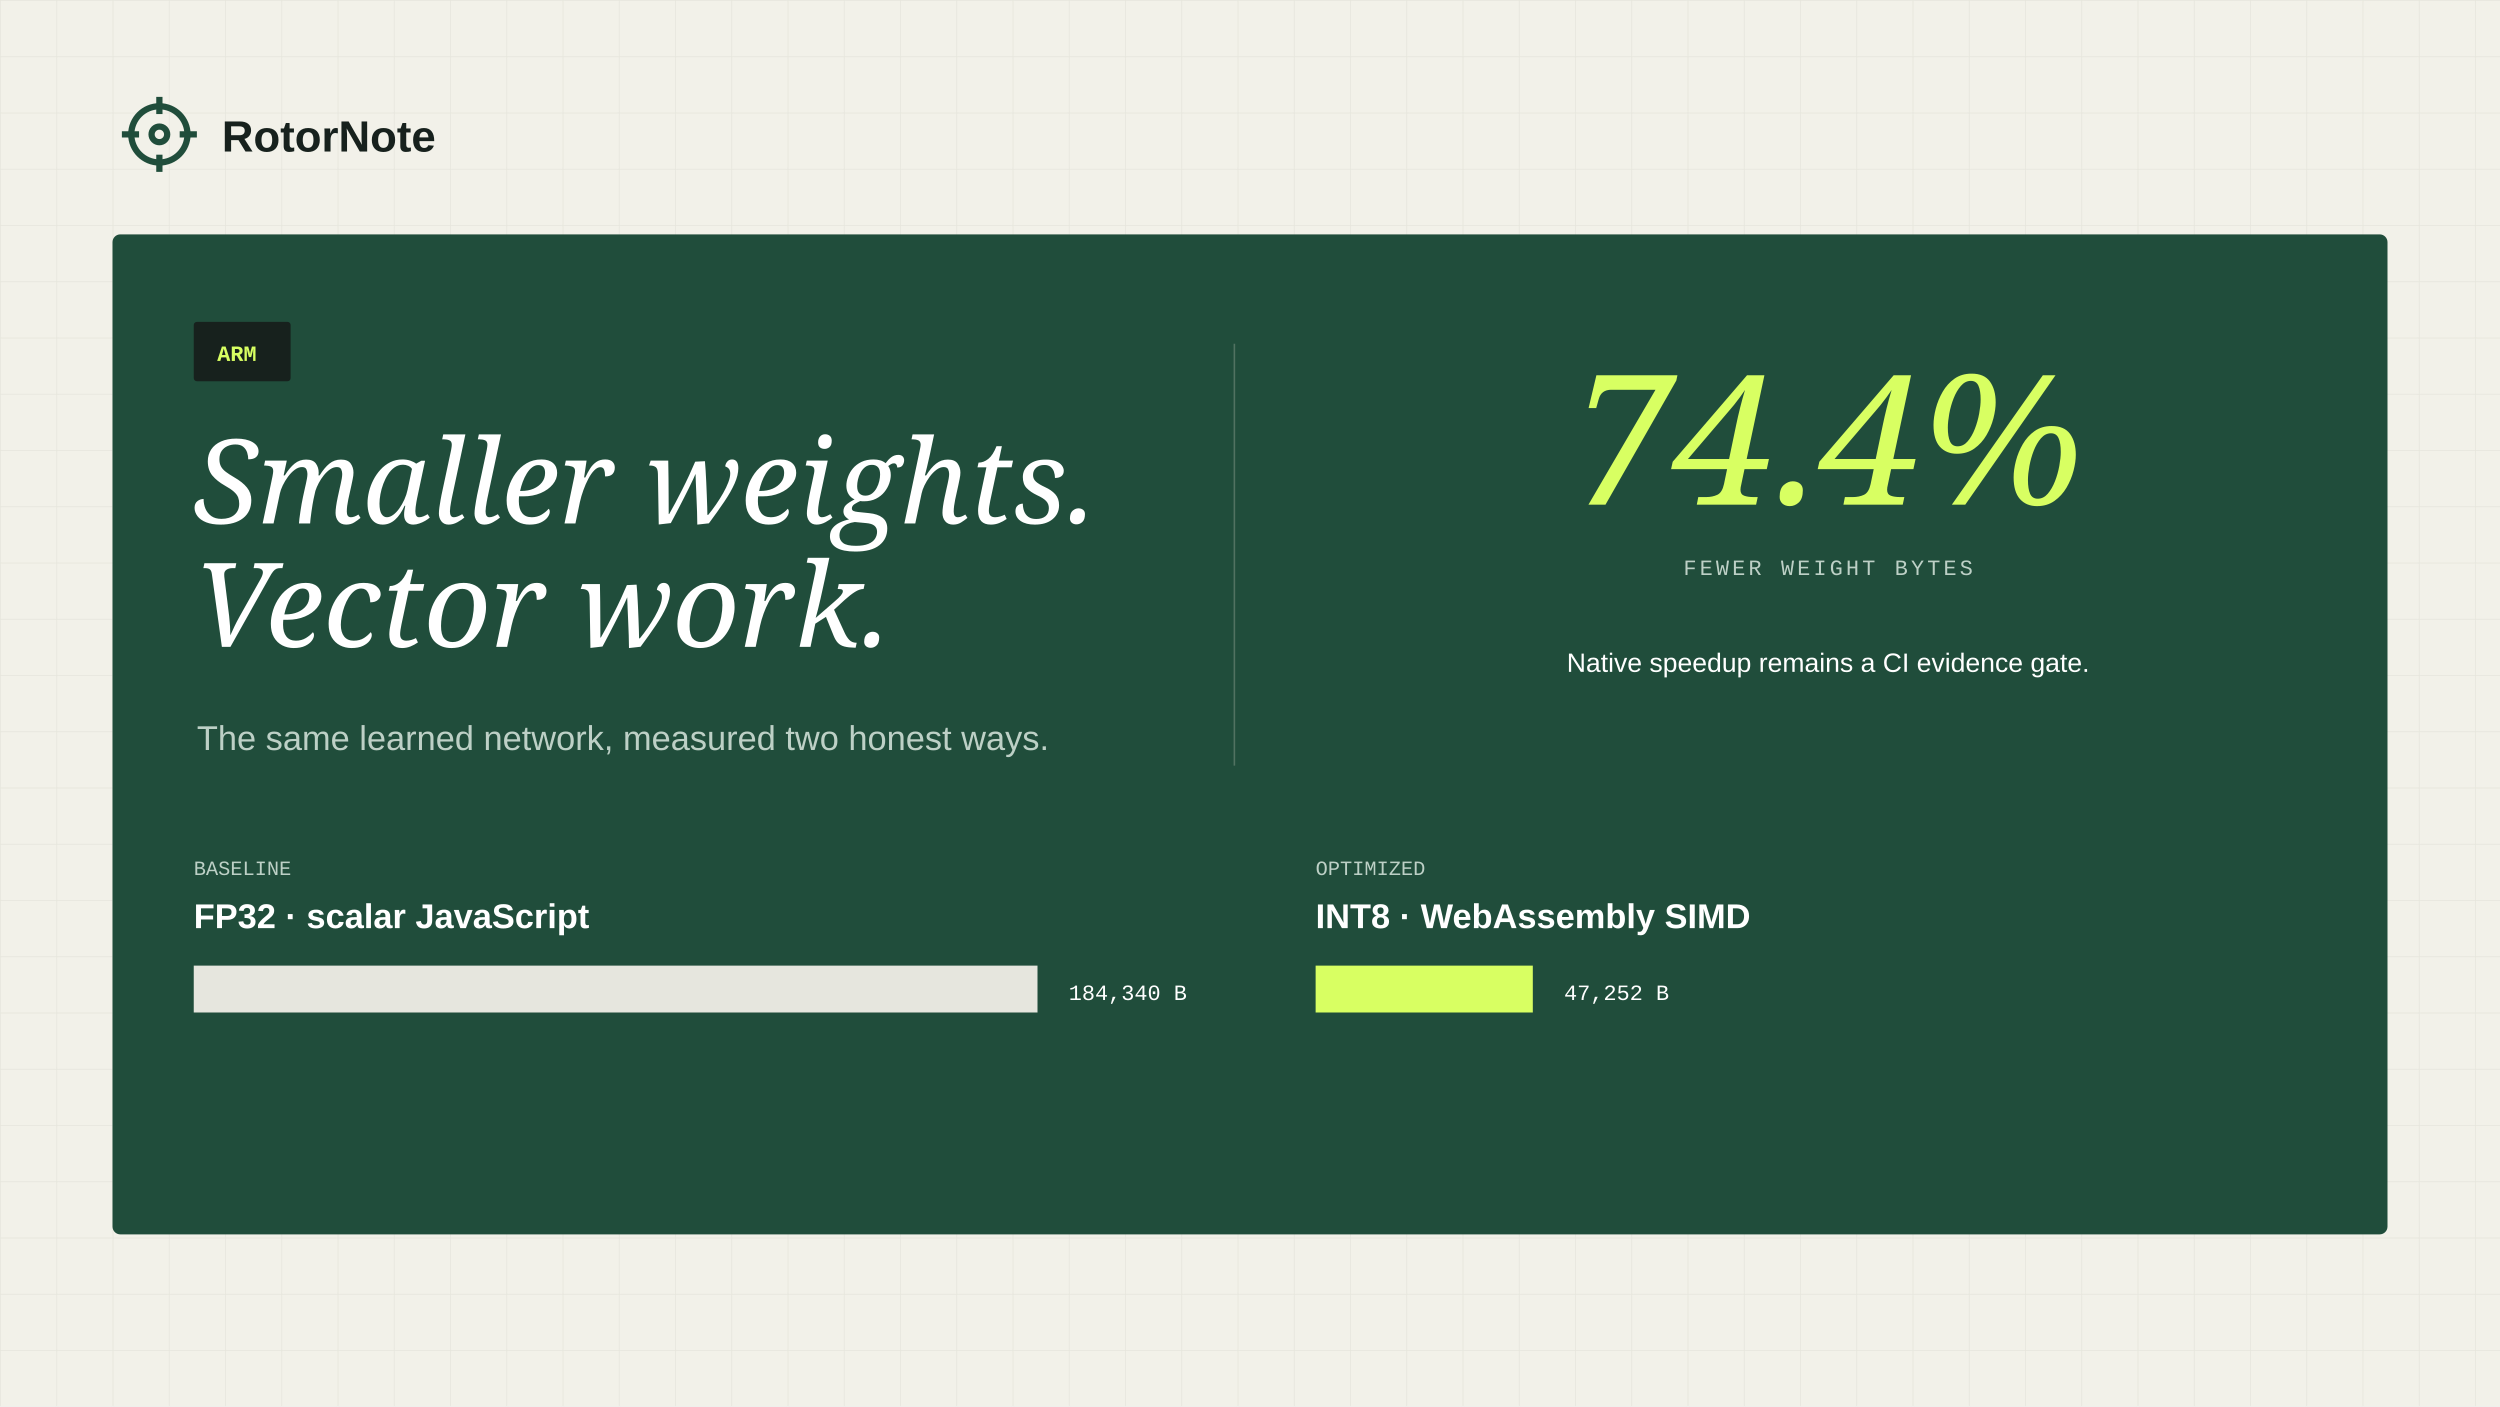
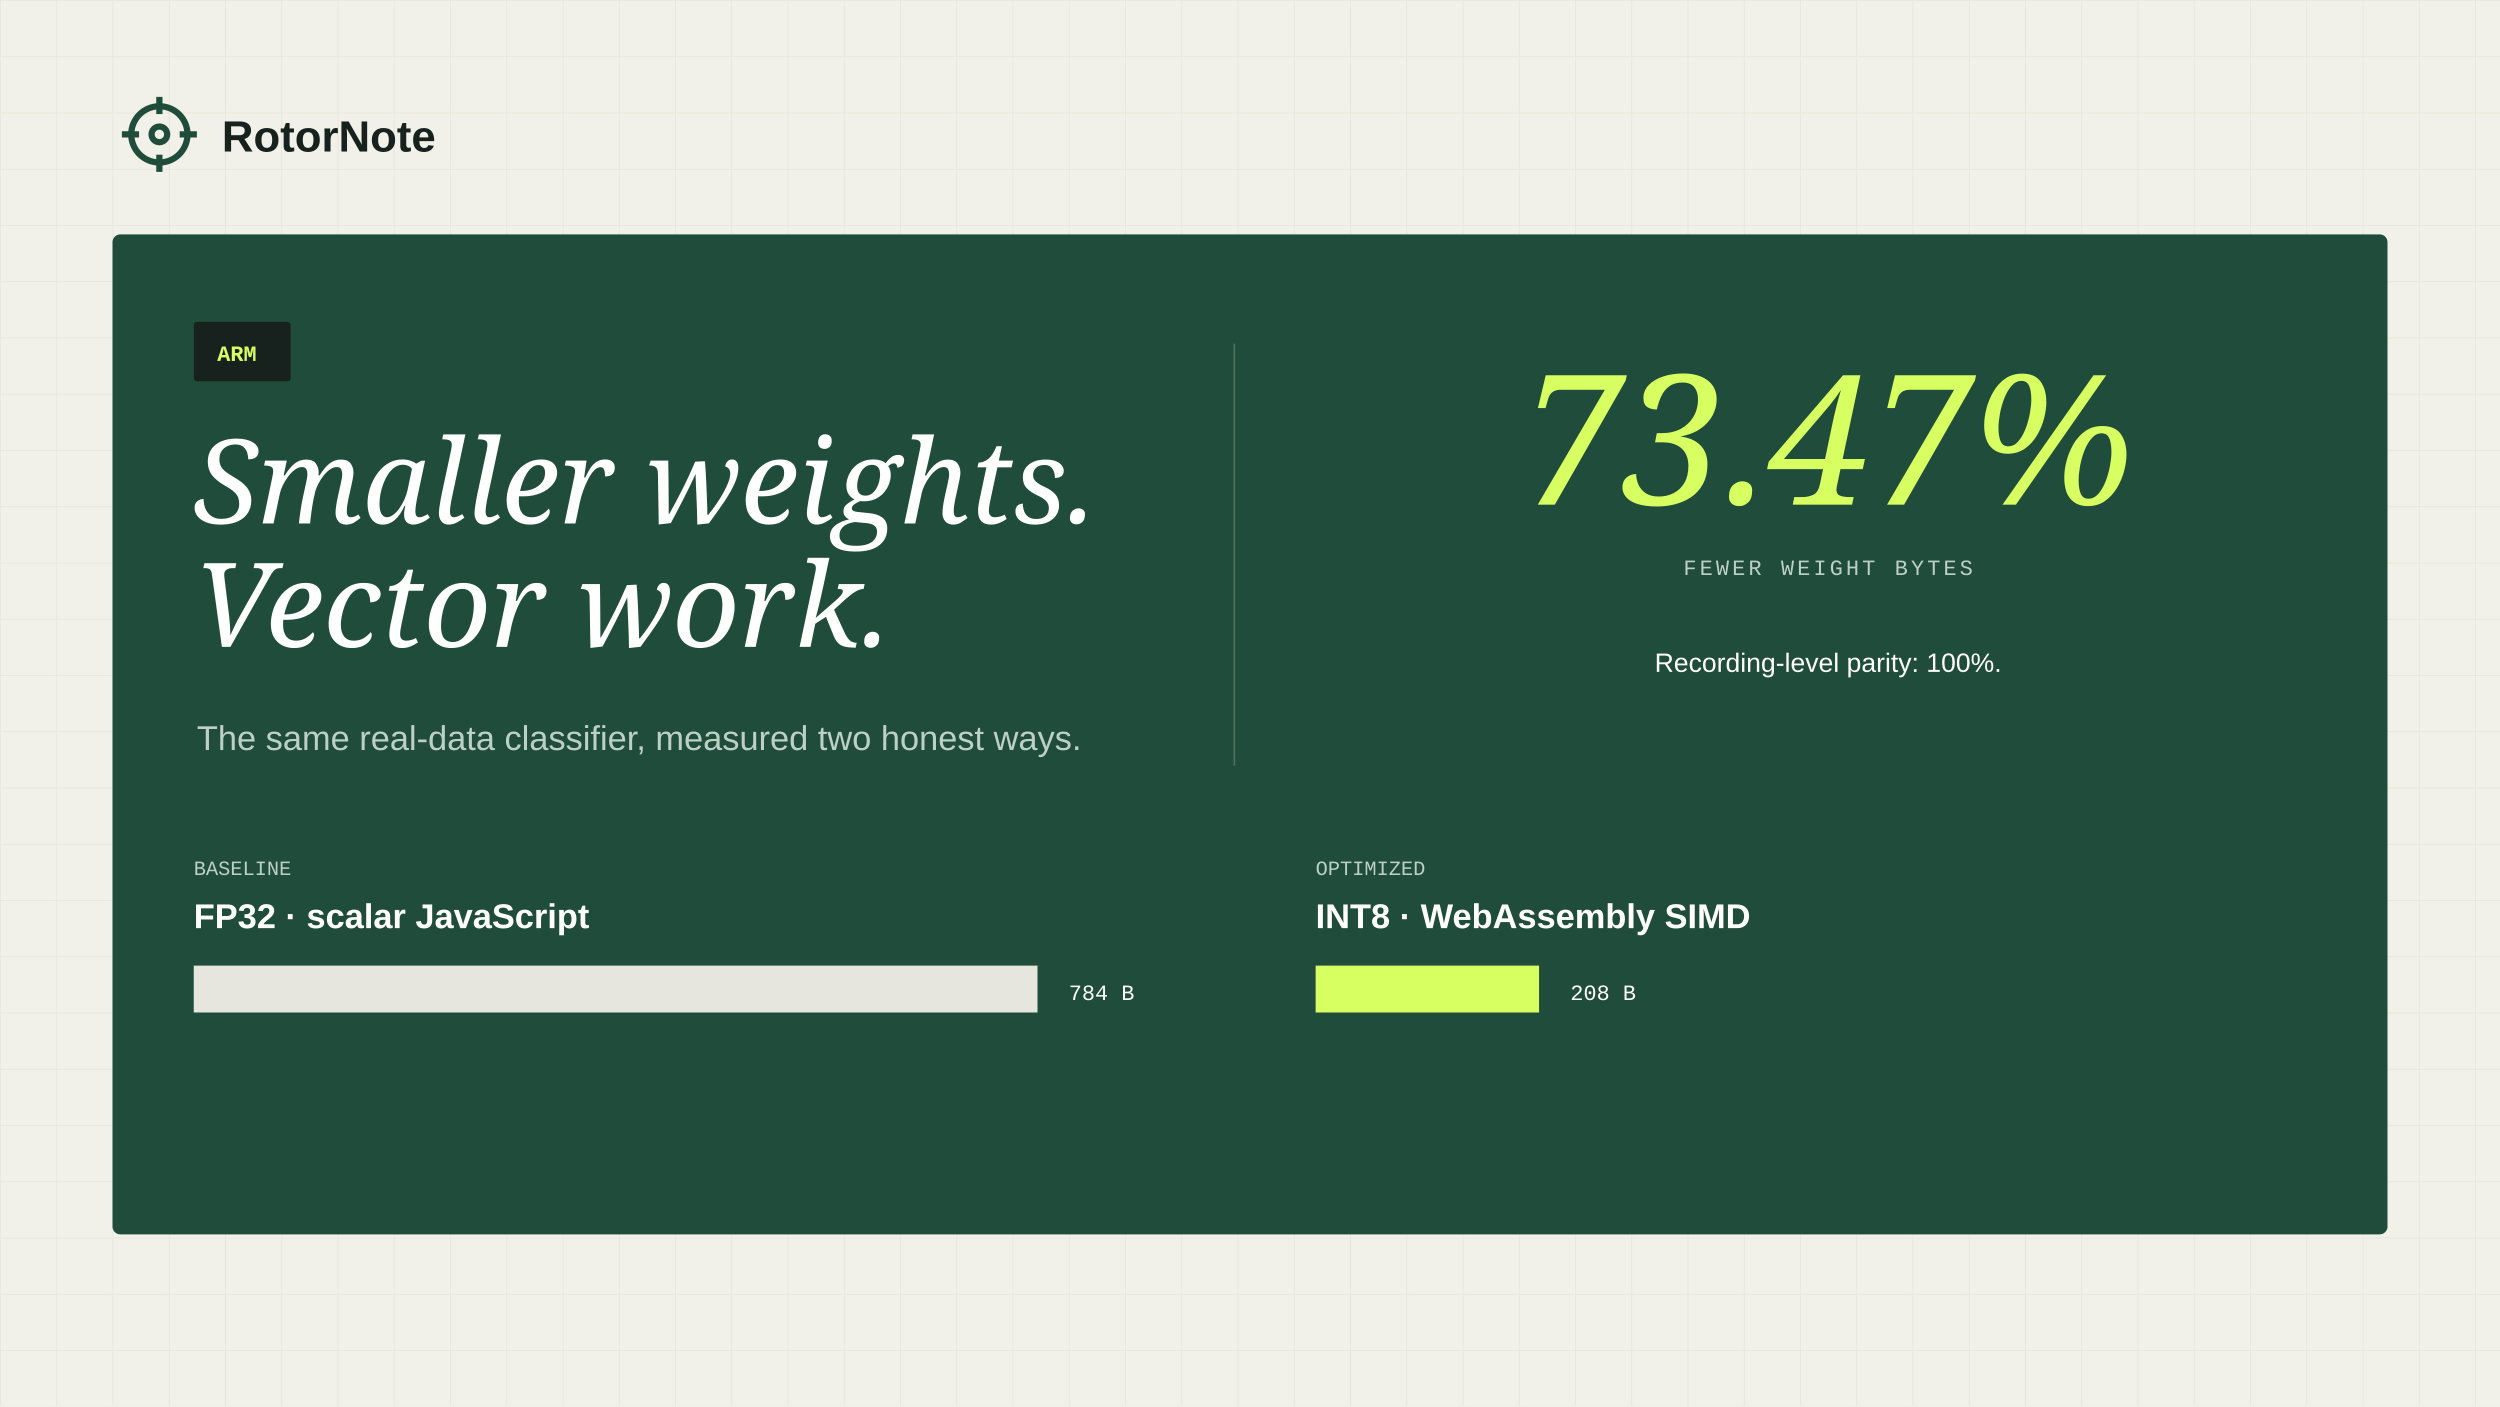
<svg xmlns="http://www.w3.org/2000/svg" viewBox="0 0 1600 900" role="img" aria-label="RotorNote Arm optimization comparison">
  <rect width="1600" height="900" fill="#f2f1e9" />
  <path d="M0 0h1600v900H0z" fill="url(#grid)" opacity=".45" />
  <defs>
    <pattern id="grid" width="36" height="36" patternUnits="userSpaceOnUse">
      <path d="M36 0H0v36" fill="none" stroke="#d9d8ce" stroke-width="1" />
    </pattern>
  </defs>
  <g transform="translate(78 62)" fill="none" stroke="#204d3b" stroke-width="4">
    <circle cx="24" cy="24" r="18" />
    <circle cx="24" cy="24" r="5" />
    <path d="M0 24h11m26 0h11M24 0v11m0 26v11" />
  </g>
  <text x="142" y="97" font-family="Arial,Helvetica,sans-serif" font-size="28" font-weight="700" fill="#17211d">RotorNote</text>
  <rect x="72" y="150" width="1456" height="640" rx="5" fill="#204d3b" />
  <rect x="124" y="206" width="62" height="38" rx="2" fill="#17211d" />
  <text x="139" y="231" font-family="Courier New,monospace" font-size="14" font-weight="700" fill="#d8ff62">ARM</text>
  <text x="124" y="335" font-family="Georgia,serif" font-style="italic" font-size="75" fill="white">Smaller weights.</text>
  <text x="124" y="414" font-family="Georgia,serif" font-style="italic" font-size="75" fill="white">Vector work.</text>
-   <text x="126" y="480" font-family="Arial,Helvetica,sans-serif" font-size="22" fill="#bdd0c6">The same learned network, measured two honest ways.</text>
+   <text x="126" y="480" font-family="Arial,Helvetica,sans-serif" font-size="22" fill="#bdd0c6">The same real-data classifier, measured two honest ways.</text>
  <g transform="translate(124 560)">
    <text y="0" font-family="Courier New,monospace" font-size="13" fill="#bdd0c6">BASELINE</text>
    <text y="34" font-family="Arial,Helvetica,sans-serif" font-size="22" font-weight="700" fill="white">FP32 · scalar JavaScript</text>
    <rect y="58" width="540" height="30" fill="#e6e6de" />
-     <text x="560" y="80" font-family="Courier New,monospace" font-size="14" fill="white">184,340 B</text>
+     <text x="560" y="80" font-family="Courier New,monospace" font-size="14" fill="white">784 B</text>
  </g>
  <g transform="translate(842 560)">
    <text y="0" font-family="Courier New,monospace" font-size="13" fill="#bdd0c6">OPTIMIZED</text>
    <text y="34" font-family="Arial,Helvetica,sans-serif" font-size="22" font-weight="700" fill="white">INT8 · WebAssembly SIMD</text>
-     <rect y="58" width="139" height="30" fill="#d8ff62" />
-     <text x="159" y="80" font-family="Courier New,monospace" font-size="14" fill="white">47,252 B</text>
+     <rect y="58" width="143" height="30" fill="#d8ff62" />
+     <text x="163" y="80" font-family="Courier New,monospace" font-size="14" fill="white">208 B</text>
  </g>
  <line x1="790" y1="220" x2="790" y2="490" stroke="#517261" />
-   <text x="1170" y="323" text-anchor="middle" font-family="Georgia,serif" font-style="italic" font-size="116" fill="#d8ff62">74.4%</text>
+   <text x="1170" y="323" text-anchor="middle" font-family="Georgia,serif" font-style="italic" font-size="116" fill="#d8ff62">73.47%</text>
  <text x="1170" y="368" text-anchor="middle" font-family="Courier New,monospace" font-size="14" letter-spacing="2" fill="#bdd0c6">FEWER WEIGHT BYTES</text>
-   <text x="1170" y="430" text-anchor="middle" font-family="Arial,Helvetica,sans-serif" font-size="17" fill="white">Native speedup remains a CI evidence gate.</text>
+   <text x="1170" y="430" text-anchor="middle" font-family="Arial,Helvetica,sans-serif" font-size="17" fill="white">Recording-level parity: 100%.</text>
</svg>
